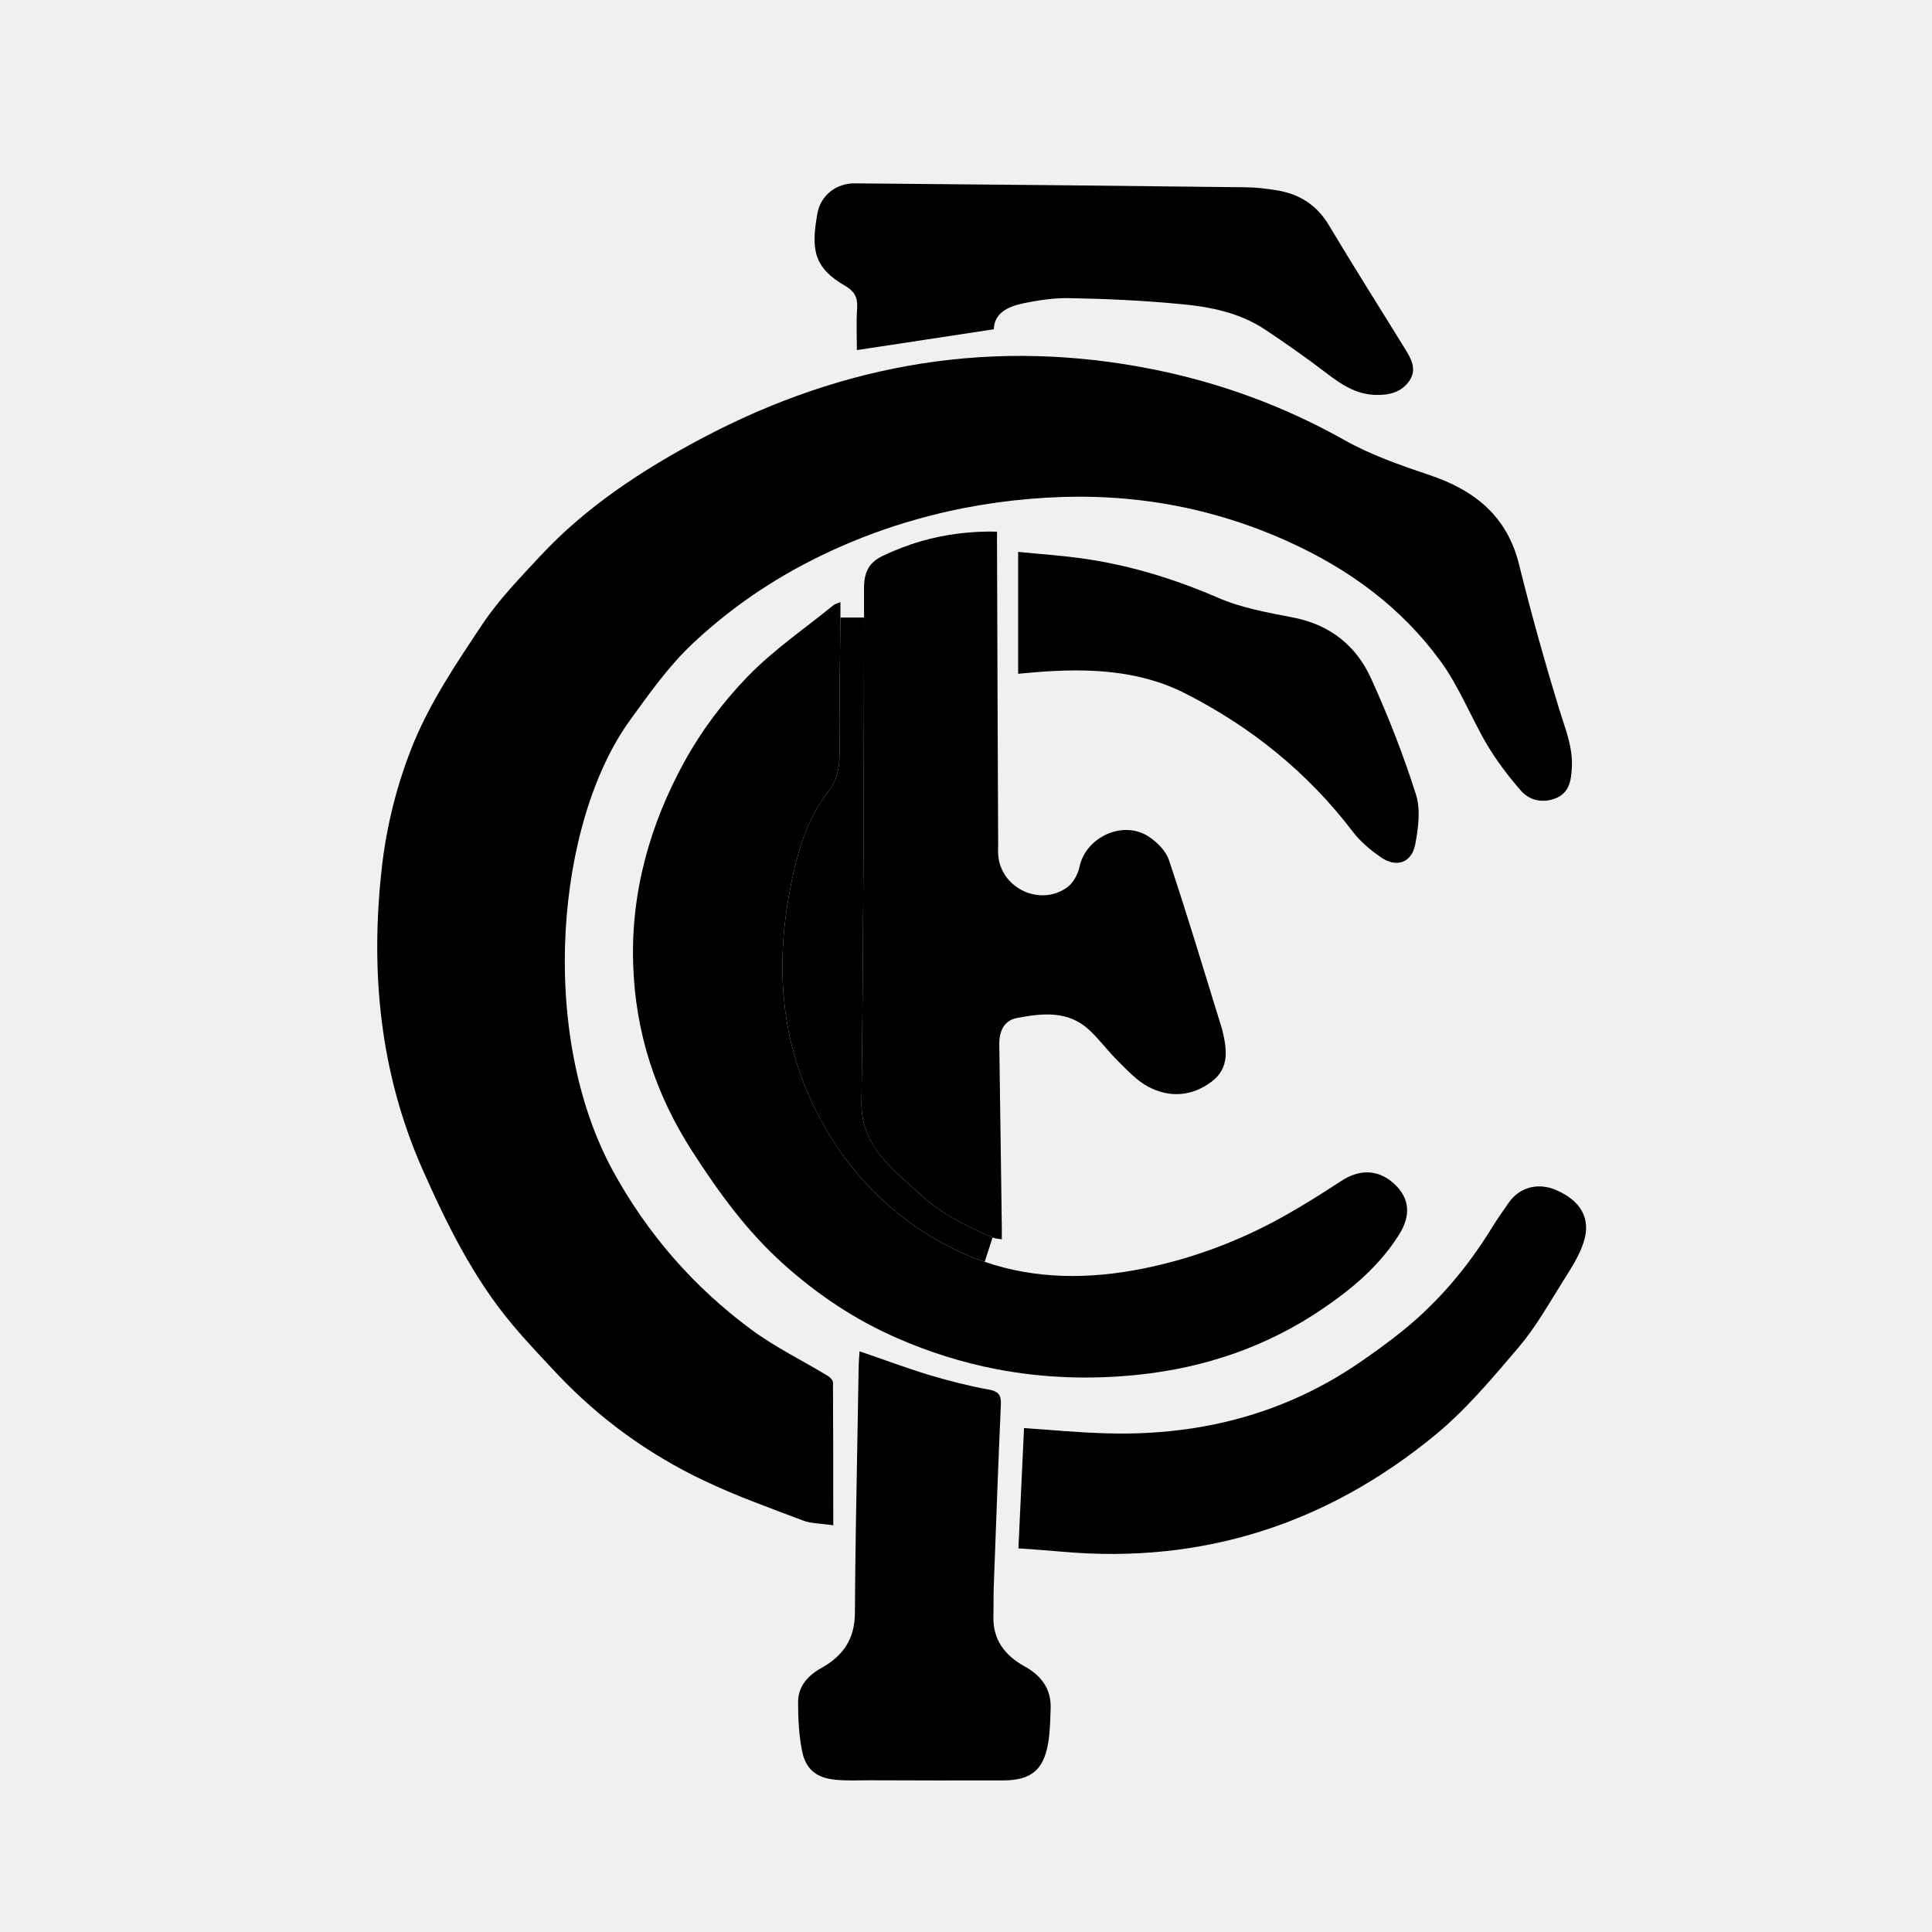
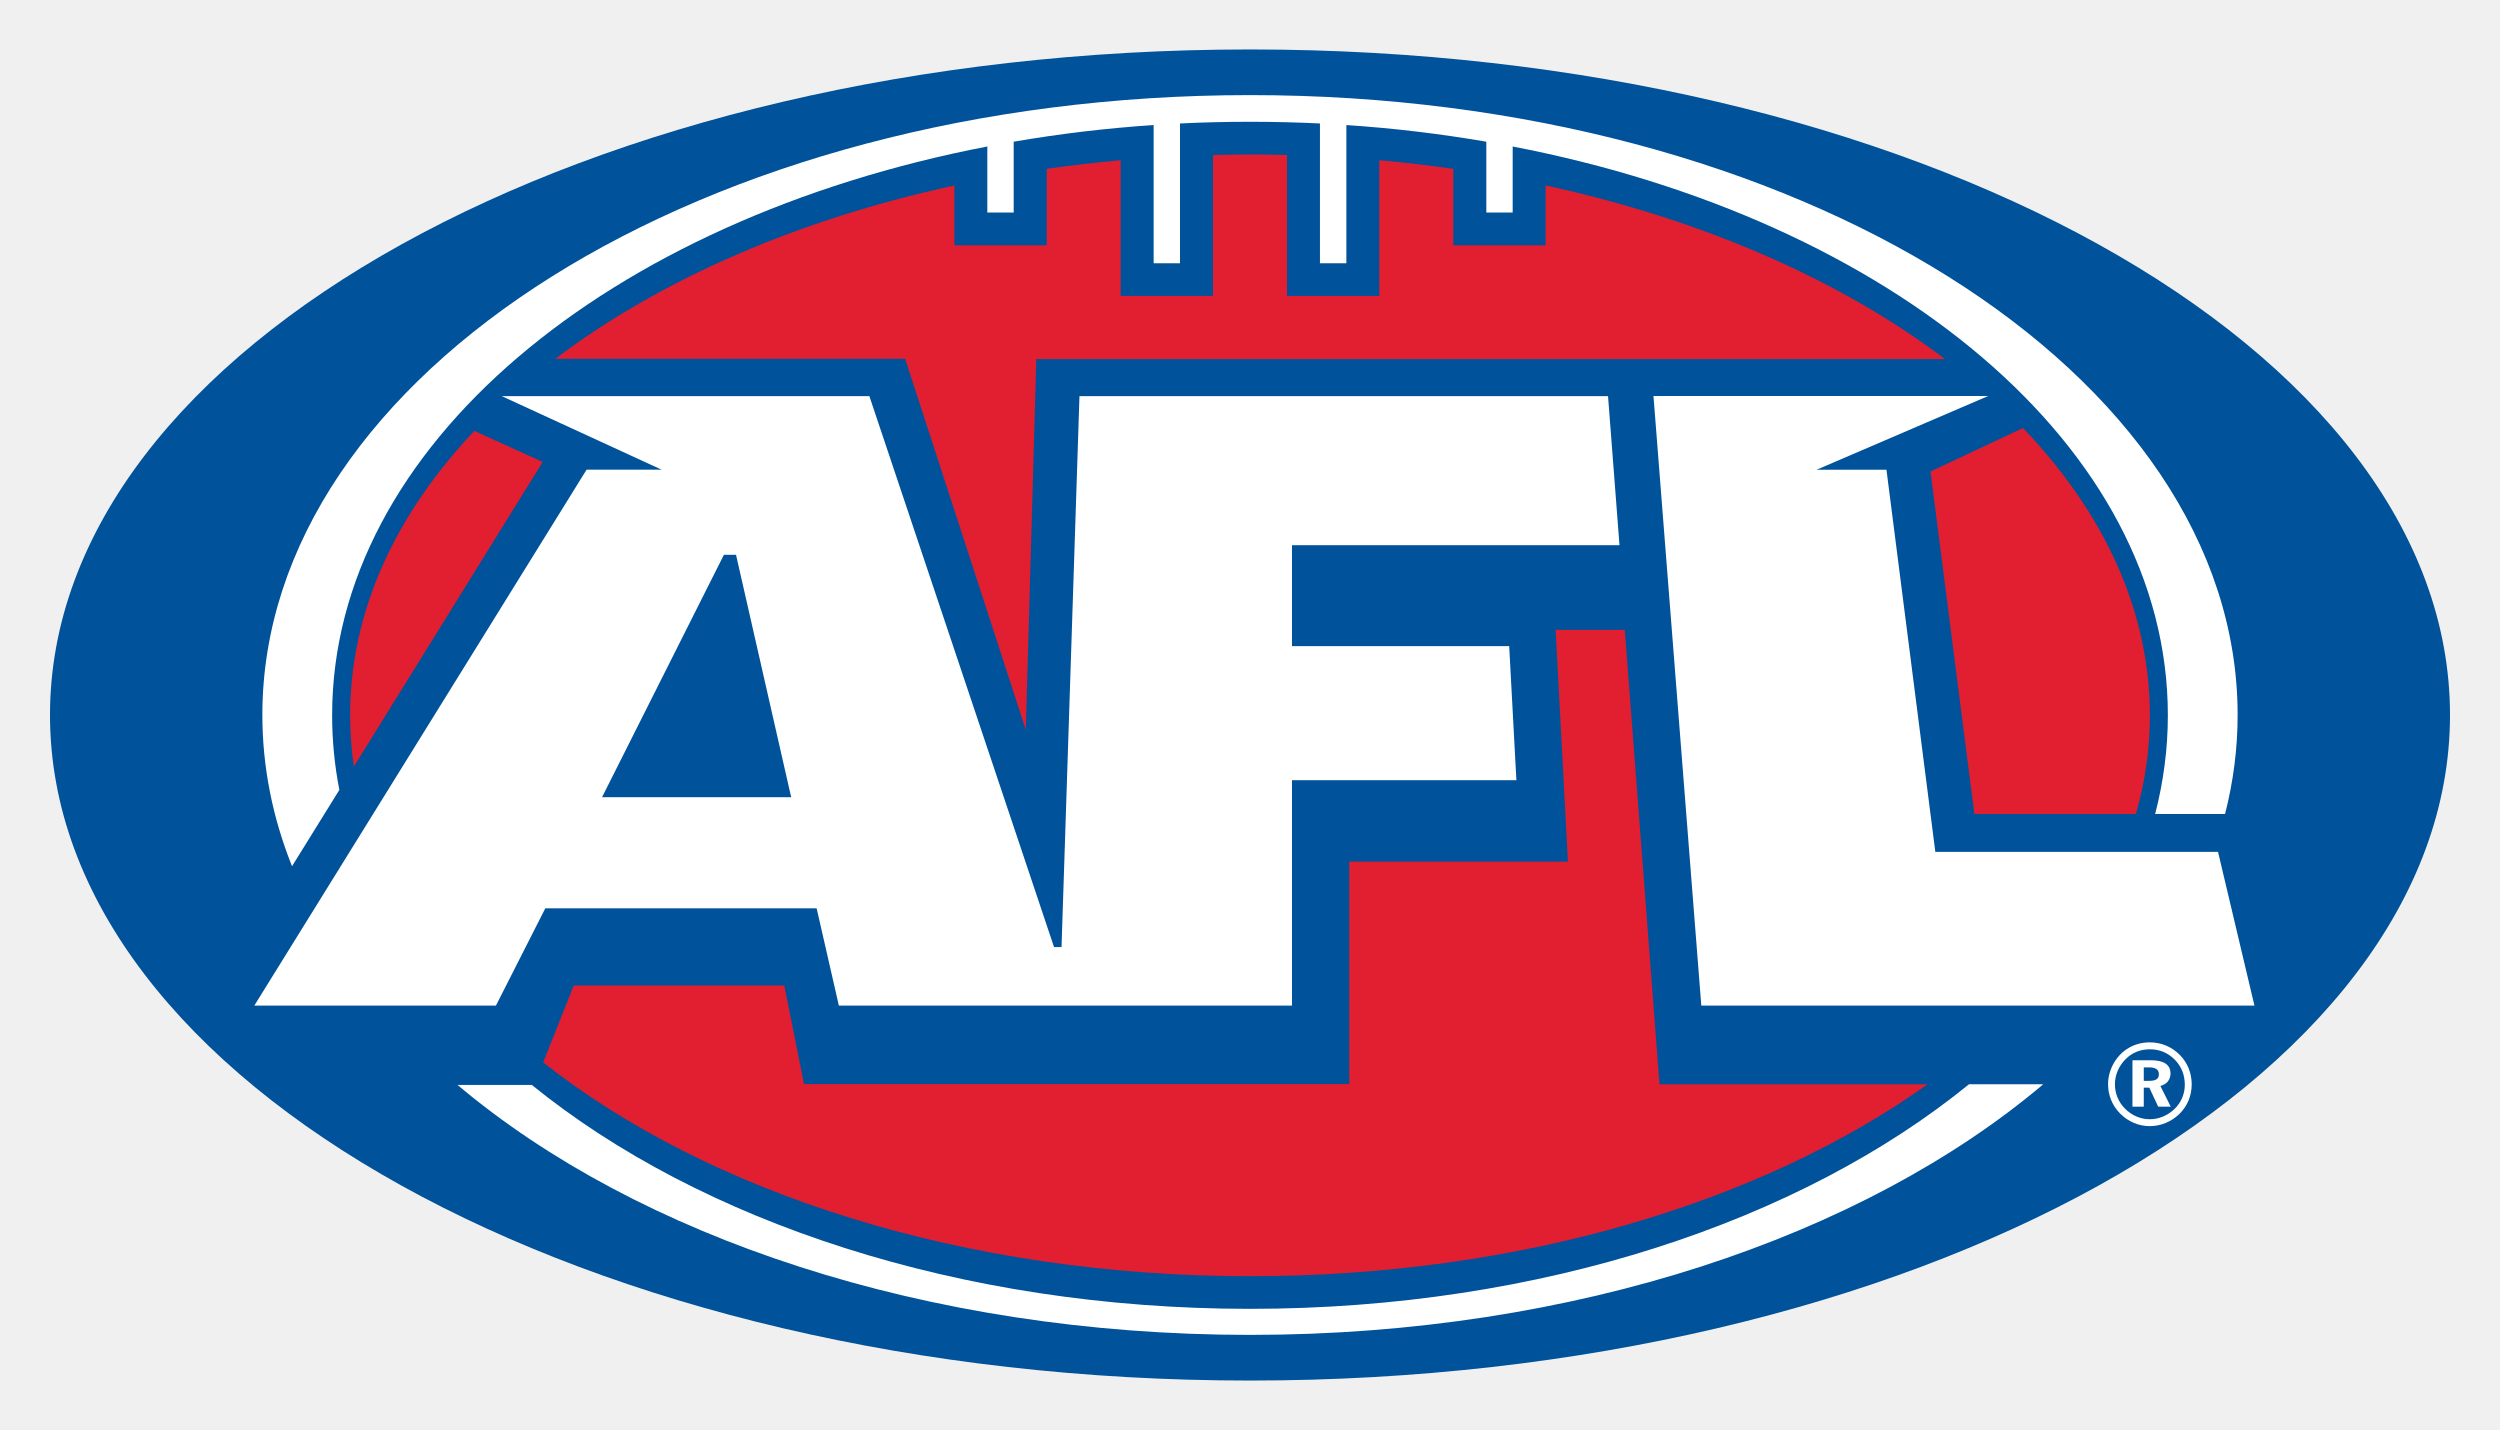
- <svg xmlns="http://www.w3.org/2000/svg" version="1.1" x="0px" y="0px" viewBox="0 0 235 235" style="enable-background:new 0 0 235 235;" xml:space="preserve">
+ <svg xmlns="http://www.w3.org/2000/svg" version="1.1" id="Layer_1" x="0px" y="0px" width="250px" height="143px" viewBox="0 0 250 143" enable-background="new 0 0 250 143" xml:space="preserve">
  <g>
-     <g>
-       <g>
-         <path style="fill:#000000;" d="M138.413,167.222c-5.883,0.611-11.646,0.391-17.273-0.696c-4.104-0.798-8.123-2.055-12.074-3.788     c-5.079-2.225-9.611-5.248-13.733-8.951c-4.464-3.992-7.901-8.73-11.116-13.724c-4.515-6.998-6.943-14.539-7.2-22.777     c-0.291-8.781,2.052-17.019,6.225-24.629c2.052-3.737,4.703-7.27,7.679-10.344c3.147-3.261,6.978-5.86,10.518-8.747     c0.154-0.102,0.359-0.153,0.787-0.323c0,0.73,0,1.308,0,1.868c-0.051,5.486-0.154,10.973-0.103,16.442     c0,1.783-0.274,3.329-1.385,4.756c-2.377,2.989-3.489,6.556-4.293,10.174c-2.172,9.835-1.779,19.567,2.839,28.671     c3.66,7.253,9.218,13.028,16.606,16.714c1.283,0.645,2.582,1.189,3.882,1.614c6.225,2.14,12.707,2.14,19.308,0.815     c6.037-1.223,11.715-3.363,17.068-6.353c2.36-1.325,4.669-2.769,6.943-4.263c2.257-1.495,4.515-1.461,6.447,0.272     c1.881,1.699,2.155,3.805,0.65,6.2c-2.326,3.72-5.627,6.539-9.201,8.968C154.198,163.774,146.587,166.373,138.413,167.222z" />
-         <path style="fill:#000000;" d="M144.142,84.333c-5.695-2.888-11.954-3.074-18.213-2.565c-0.684,0.051-1.368,0.136-2.086,0.187     c0-4.994,0-9.767,0-14.828c2.719,0.272,5.199,0.442,7.679,0.781c5.746,0.798,11.219,2.463,16.572,4.773     c2.89,1.274,6.14,1.834,9.269,2.446c4.464,0.883,7.61,3.448,9.406,7.389c2.086,4.586,3.933,9.308,5.455,14.098     c0.599,1.851,0.291,4.127-0.086,6.115c-0.428,2.225-2.292,2.854-4.173,1.546c-1.248-0.866-2.48-1.885-3.403-3.091     C159.089,93.981,152.18,88.41,144.142,84.333z" />
-         <path style="fill:#000000;" d="M104.106,185.583c0.103-6.522,0.239-13.028,0.342-19.55c0.017-0.527,0.068-1.053,0.103-1.665     c2.993,1.019,5.746,2.055,8.551,2.904c2.343,0.696,4.737,1.308,7.149,1.749c0.137,0.017,0.274,0.051,0.393,0.085     c0.906,0.255,1.146,0.713,1.095,1.766c-0.325,7.287-0.581,14.573-0.855,21.86c-0.051,1.274-0.017,2.548-0.051,3.839     c-0.086,2.871,1.385,4.79,3.814,6.132c2.018,1.121,3.249,2.752,3.147,5.147c-0.051,1.393-0.068,2.786-0.291,4.127     c-0.564,3.312-2.069,4.569-5.473,4.586c-5.421,0.017-10.825,0-16.247-0.017c-1.334,0-2.685,0.068-4.019-0.051     c-2.428-0.204-3.78-1.24-4.224-3.618c-0.376-1.919-0.462-3.907-0.462-5.86c0-1.936,1.248-3.261,2.856-4.144     c2.634-1.478,4.036-3.516,4.053-6.675C104.004,192.666,104.055,189.116,104.106,185.583z" />
-         <path style="fill:#000000;" d="M143.509,36.978c-4.429-0.425-8.876-0.628-13.322-0.713c-1.95-0.051-3.951,0.255-5.866,0.662     c-1.779,0.391-3.386,1.189-3.437,3.125c-5.575,0.849-11.014,1.665-16.657,2.531c0-1.563-0.086-3.397,0.034-5.215     c0.068-1.24-0.393-1.987-1.437-2.582c-3.882-2.242-4.173-4.467-3.403-8.798c0.393-2.225,2.275-3.703,4.566-3.686     c15.853,0.136,31.724,0.289,47.577,0.476c1.231,0.017,2.463,0.17,3.677,0.357c2.788,0.442,4.925,1.783,6.413,4.28     c2.993,5.011,6.122,9.936,9.184,14.913c0.77,1.24,1.573,2.565,0.581,4.009c-0.958,1.393-2.497,1.749-4.122,1.699     c-2.377-0.068-4.207-1.308-6.02-2.701c-2.411-1.834-4.891-3.584-7.422-5.265C150.743,38.014,147.134,37.301,143.509,36.978z" />
-         <path style="fill:#000000;" d="M156.797,65.921c-9.423-4.28-19.257-5.996-29.535-5.384c-5.455,0.323-10.774,1.206-15.939,2.684     c-3.437,0.968-6.789,2.208-10.09,3.72c-6.225,2.854-11.817,6.522-16.845,11.21c-3.044,2.837-5.353,6.149-7.764,9.461     c-8.996,12.433-11.202,38.081-2.052,54.846c4.156,7.592,9.782,14.064,16.76,19.227c2.924,2.174,6.259,3.788,9.389,5.69     c0.274,0.17,0.599,0.527,0.599,0.798c0.034,5.69,0.034,11.363,0.034,17.359c-1.556-0.238-2.719-0.204-3.711-0.594     c-4.036-1.529-8.123-2.989-12.005-4.841c-6.704-3.176-12.672-7.491-17.786-12.892c-1.847-1.97-3.728-3.941-5.455-5.996     c-4.823-5.724-8.055-12.314-11.065-19.109c-5.165-11.771-6.293-24.017-4.891-36.535c0.581-5.215,1.933-10.531,3.951-15.389     c2.104-5.028,5.25-9.699,8.311-14.285c1.984-2.972,4.549-5.605,7.012-8.255c5.609-6.03,12.416-10.48,19.684-14.336     c17.358-9.189,35.657-12.263,55.034-8.34c8.123,1.648,15.785,4.467,23.053,8.544c3.215,1.817,6.807,3.074,10.347,4.263     c5.541,1.851,9.492,5.011,10.945,10.922c1.471,5.928,3.113,11.822,4.908,17.665c0.718,2.344,1.659,4.552,1.505,7.066     c-0.086,1.546-0.325,3.023-1.95,3.669c-1.59,0.645-3.198,0.289-4.275-0.951c-1.488-1.716-2.873-3.533-4.036-5.469     c-2.001-3.38-3.437-7.151-5.746-10.293C170.461,73.904,164.151,69.267,156.797,65.921z" />
-         <path style="fill:#000000;" d="M174.497,174.61c-13.117,10.752-28.218,15.66-45.303,14.132c-1.693-0.153-3.403-0.272-5.319-0.408     c0.239-5.045,0.462-9.851,0.684-14.624c3.386,0.221,6.345,0.51,9.338,0.611c11.27,0.442,21.788-2.038,31.211-8.408     c1.881-1.274,3.745-2.633,5.524-4.06c4.395-3.55,7.969-7.83,10.911-12.637c0.599-0.985,1.283-1.919,1.933-2.871     c1.334-1.936,3.574-2.548,5.798-1.597c2.976,1.291,4.275,3.431,3.369,6.302c-0.547,1.733-1.608,3.329-2.582,4.875     c-1.693,2.701-3.284,5.537-5.336,7.949C181.526,167.629,178.294,171.502,174.497,174.61z" />
-         <path style="fill:#000000;" d="M115.889,151.867c-7.388-3.686-12.946-9.461-16.606-16.714     c-4.618-9.104-5.011-18.837-2.839-28.671c0.804-3.618,1.915-7.185,4.293-10.174c1.112-1.427,1.385-2.972,1.385-4.756     c-0.051-5.469,0.051-10.956,0.103-16.442h2.873c-0.017,19.618-0.068,39.253-0.308,58.888c-0.051,3.176,1.18,5.384,3.113,7.491     c1.18,1.291,2.548,2.412,3.814,3.601c2.617,2.463,5.763,4.043,9.013,5.435l-0.958,2.955     C118.472,153.056,117.172,152.513,115.889,151.867z" />
-         <path style="fill:#000000;" d="M131.315,105.412c0.752-3.55,5.199-5.673,8.329-3.703c1.043,0.679,2.155,1.749,2.531,2.871     c2.24,6.709,4.275,13.486,6.362,20.247c0.051,0.153,0.103,0.306,0.137,0.459c0.547,2.293,0.924,4.603-1.3,6.285     c-2.411,1.8-5.113,1.987-7.713,0.611c-1.368-0.73-2.497-1.953-3.626-3.074c-1.248-1.223-2.292-2.667-3.557-3.839     c-2.582-2.395-5.729-2.021-8.79-1.444c-1.659,0.323-2.172,1.733-2.138,3.329c0.103,7.389,0.205,14.794,0.308,22.2     c0,0.425,0,0.832,0,1.393c-0.462-0.085-0.821-0.085-1.129-0.221c-3.249-1.393-6.396-2.972-9.013-5.435     c-1.266-1.189-2.634-2.31-3.814-3.601c-1.933-2.106-3.164-4.314-3.113-7.491c0.239-19.635,0.291-39.27,0.308-58.888     c0-1.189,0-2.378,0-3.567c0-1.936,0.581-3.108,2.257-3.924c1.539-0.73,3.113-1.342,4.72-1.8c2.907-0.832,5.934-1.223,9.201-1.155     c0,0.815-0.017,1.444,0,2.072c0.034,11.975,0.086,23.949,0.137,35.941c0,0.476-0.034,0.951,0.017,1.427     c0.376,3.992,5.148,6.2,8.414,3.805C130.563,107.365,131.127,106.312,131.315,105.412z" />
-       </g>
-     </g>
+     <ellipse fill="#00529B" cx="125" cy="71.5" rx="120" ry="66.555" />
+     <path fill="#FFFFFF" d="M214.378,106.737h0.494c0.68,0,1.016,0.208,1.016,0.692c0,0.461-0.312,0.656-0.958,0.656h-0.552V106.737    M213.246,106.023v4.643h1.132v-1.9h0.552l0.888,1.9h1.257l-1.037-2.071c0.635-0.164,1.013-0.625,1.013-1.235   c0-0.888-0.656-1.336-1.982-1.336H213.246z M214.976,104.236c-1.51,0-2.813,0.75-3.56,2.016c-0.415,0.705-0.61,1.431-0.61,2.179   c0,1.086,0.415,2.123,1.199,2.916c0.805,0.817,1.854,1.266,2.971,1.266c1.083,0,2.145-0.424,2.962-1.217   c0.793-0.775,1.232-1.813,1.232-2.965c0-1.117-0.415-2.154-1.187-2.938C217.175,104.676,216.129,104.236,214.976,104.236    M214.988,104.929c0.97,0,1.82,0.356,2.501,1.049c0.655,0.668,0.991,1.511,0.991,2.511c0,0.899-0.369,1.775-1.028,2.41   c-0.689,0.658-1.564,1.024-2.477,1.024c-0.921,0-1.809-0.381-2.477-1.062c-0.656-0.655-1.004-1.519-1.004-2.44   c0-0.921,0.381-1.82,1.062-2.501C213.213,105.264,214.045,104.929,214.988,104.929" />
+     <path fill="#E21E31" d="M134.926,108.409H80.401l-1.972-9.858H57.371l-3.052,7.689c16.479,13.019,42.011,21.38,70.678,21.38   c27.035,0,51.27-7.431,67.766-19.196h-26.812l-3.472-45.434h-6.918l1.232,23.167h-21.868V108.409" />
+     <path fill="#E21E31" d="M55.529,35.881h34.984l12.067,37.101l1.052-37.077h90.864c-10.399-7.867-24.171-13.94-39.933-17.358v5.983   h-9.233v-7.645c-2.428-0.351-4.898-0.637-7.399-0.863v13.571h-9.23V15.502c-1.232-0.03-2.459-0.055-3.7-0.055   c-1.242,0-2.474,0.024-3.7,0.055v14.093h-9.236V16.023c-2.501,0.226-4.966,0.513-7.394,0.863v7.645h-9.233v-5.983   C79.684,21.966,65.924,28.021,55.529,35.881" />
+     <path fill="#E21E31" d="M193.05,47.149l4.387,34.252h16.154c0.918-3.203,1.397-6.497,1.397-9.871   c0-10.499-4.634-20.321-12.689-28.728L193.05,47.149" />
+     <path fill="#E21E31" d="M54.273,46.198l-6.84-3.108c-7.89,8.339-12.422,18.064-12.422,28.441c0,1.727,0.128,3.435,0.375,5.125   L54.273,46.198" />
+     <path fill="#FFFFFF" d="M150.919,64.612l0.72,13.409h-22.441v22.536H83.885l-2.221-9.725H54.531l-4.936,9.725H25.433l33.226-53.591   h7.493l-15.983-7.354h36.767l18.467,55.095h0.75l1.794-55.095h52.856l1.146,14.907h-32.751v10.093H150.919z M225.444,100.558   H170.13L165.347,39.6h33.475l-17.161,7.373h6.985l4.887,38.217h28.27L225.444,100.558z" />
+     <polygon fill="#00529B" points="73.601,55.479 72.39,55.479 60.205,79.718 79.117,79.718  " />
+     <path fill="#FFFFFF" d="M124.997,9.51c-54.542,0-98.761,27.753-98.761,61.99c0,5.216,1.031,10.282,2.966,15.124l4.733-7.633   c-0.475-2.437-0.722-4.929-0.722-7.461c0-26.879,27.628-49.574,65.52-56.882v6.604h2.636V14.17   c4.539-0.781,9.212-1.347,13.995-1.666v13.823H118V12.347c2.312-0.113,4.643-0.169,6.998-0.169c2.357,0,4.691,0.056,6.997,0.169   v13.981h2.642V12.505c4.783,0.319,9.456,0.885,13.995,1.666v7.082h2.636v-6.604c37.891,7.309,65.518,30.003,65.518,56.882   c0,3.365-0.442,6.662-1.271,9.871h6.991c0.823-3.221,1.257-6.53,1.257-9.901C223.761,37.263,179.546,9.51,124.997,9.51" />
+     <path fill="#FFFFFF" d="M124.997,130.884c-29.076,0-54.995-8.742-71.814-22.39h-7.431c18.003,15.167,46.795,24.995,79.245,24.995   c32.504,0,61.336-9.859,79.333-25.065h-7.428C180.089,122.111,154.128,130.884,124.997,130.884" />
  </g>
</svg>
